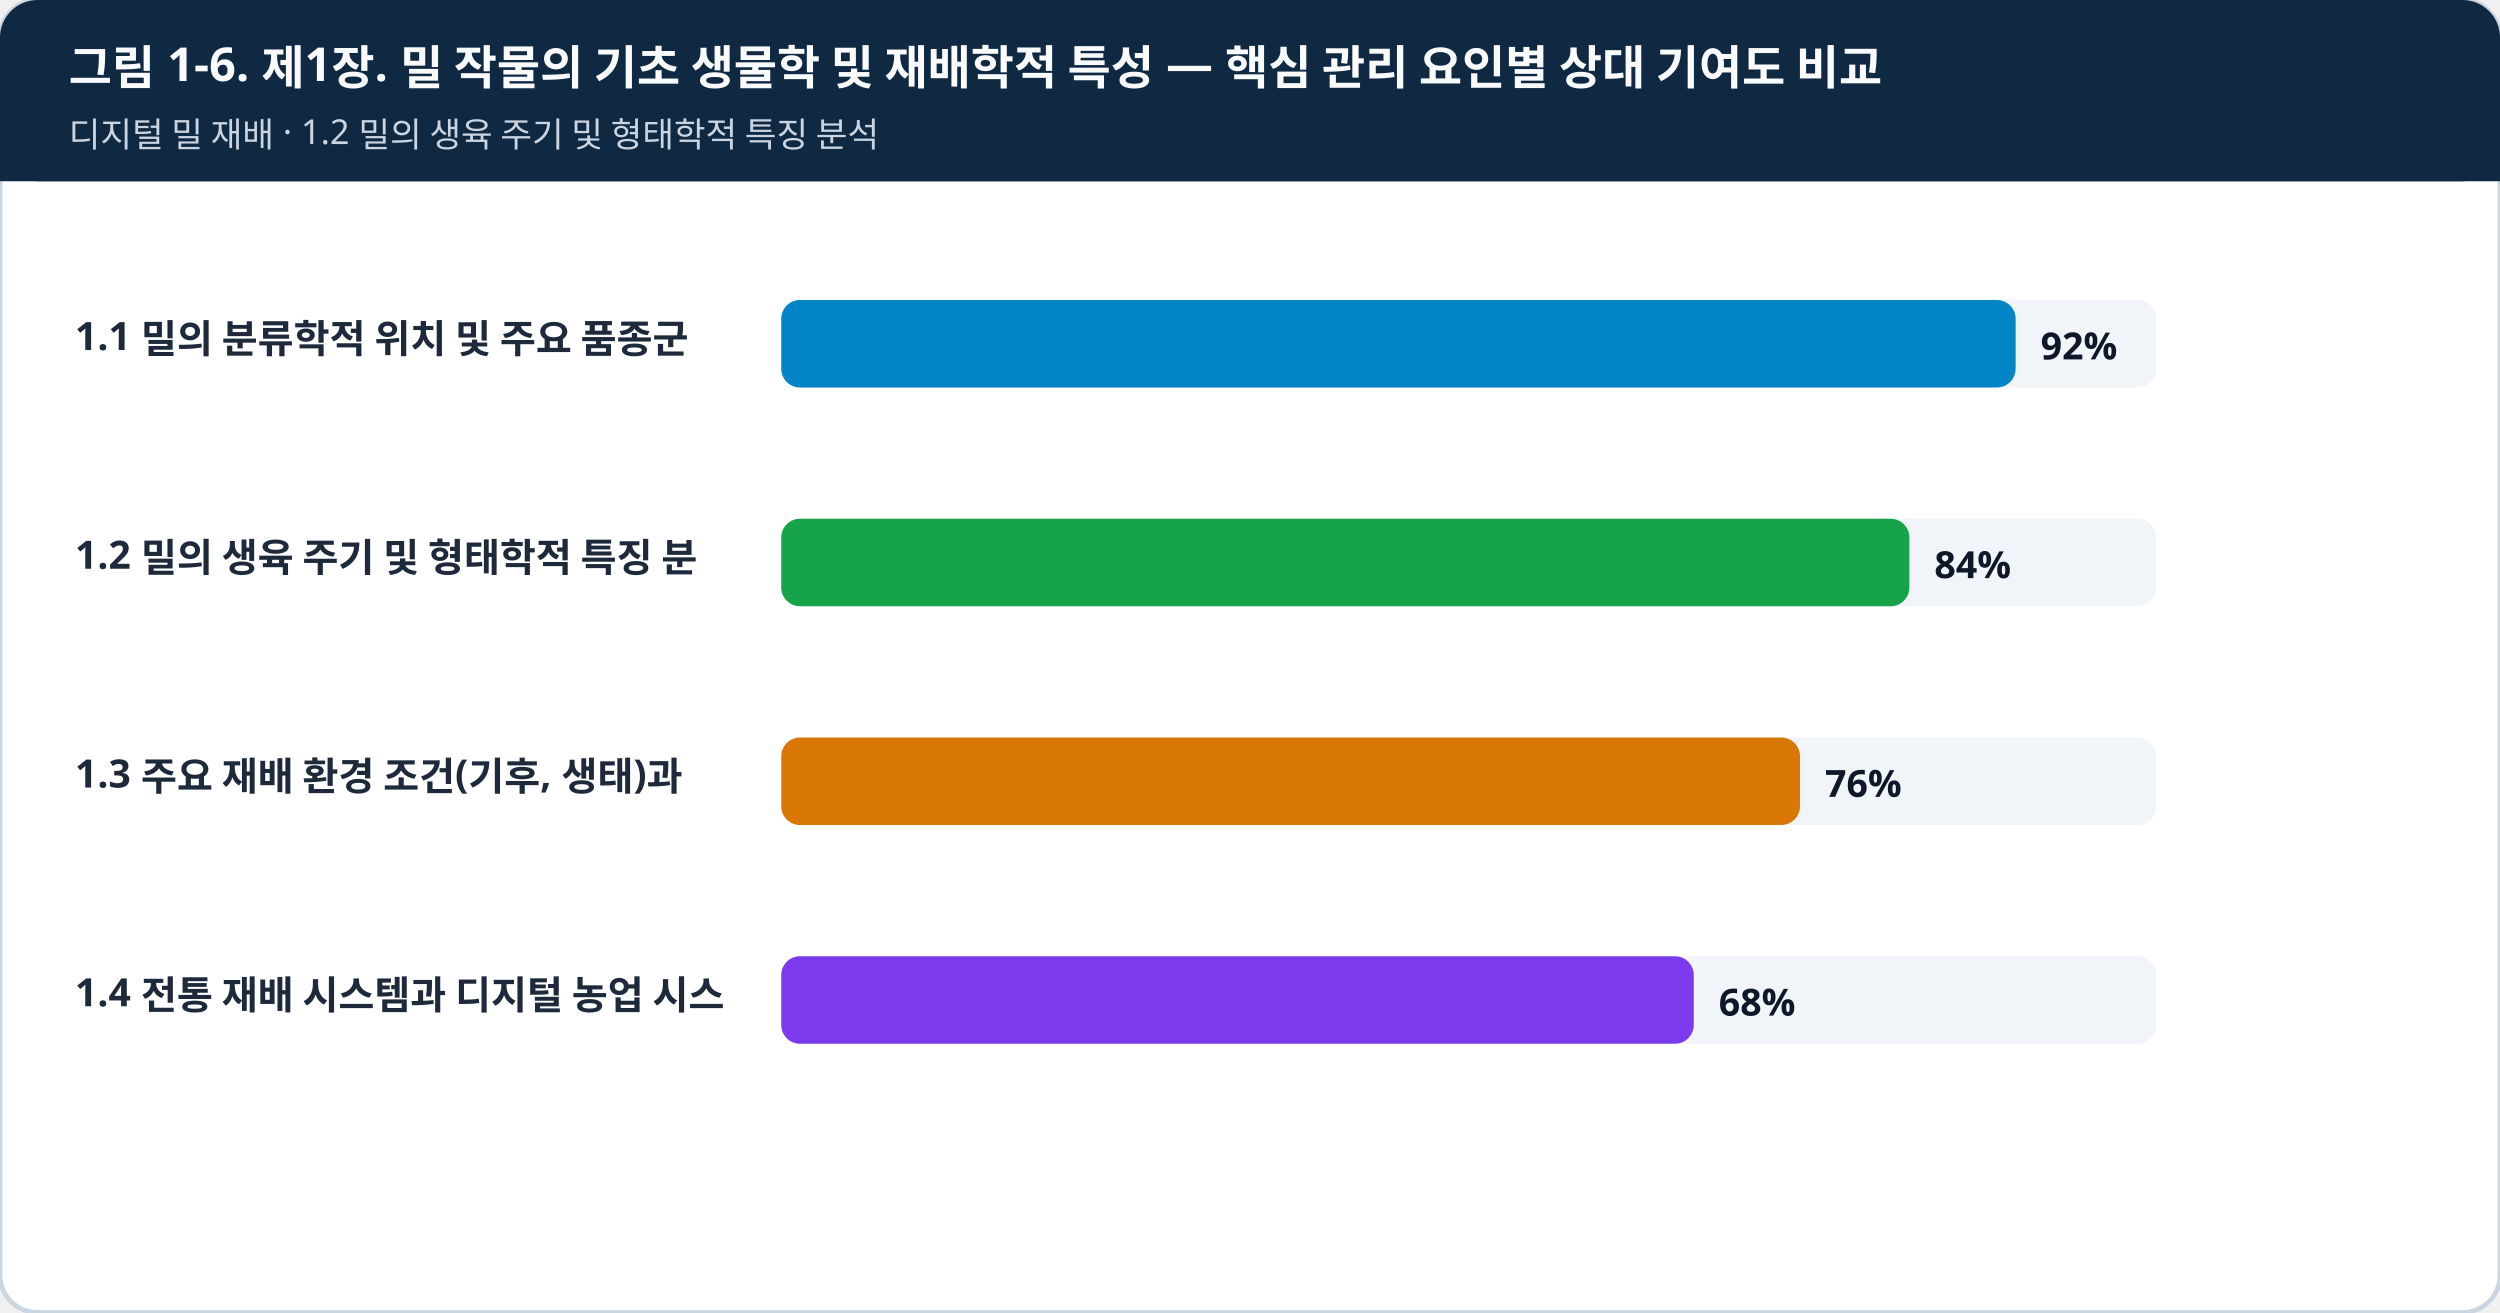
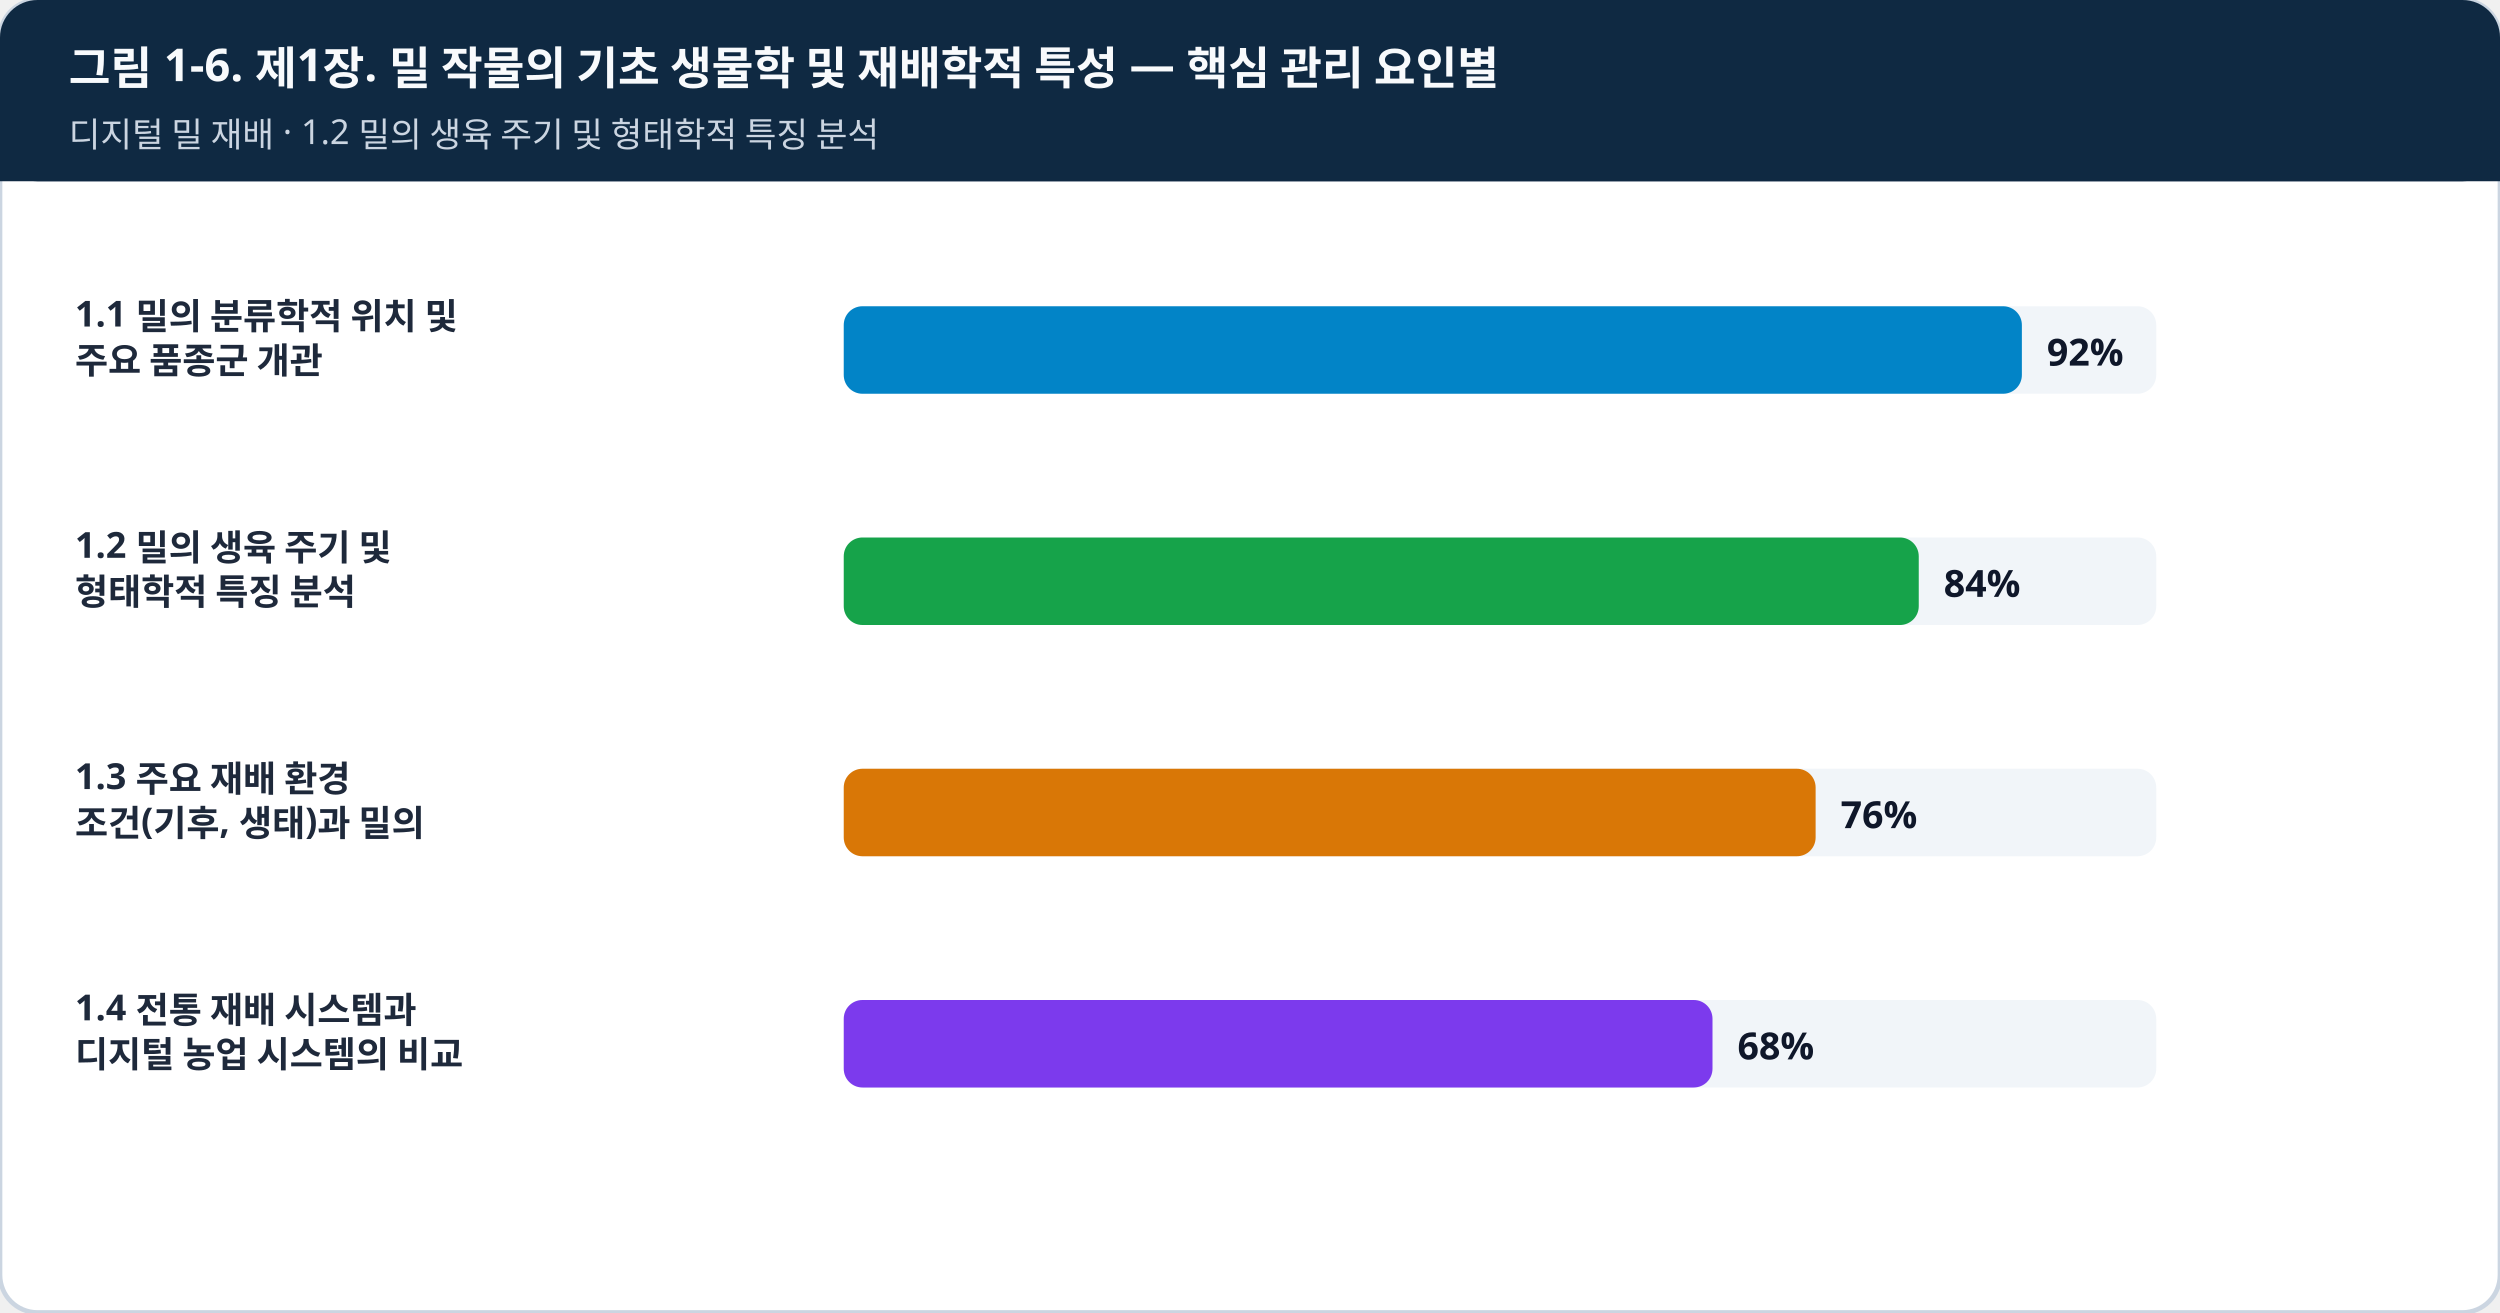
<svg xmlns="http://www.w3.org/2000/svg" viewBox="0 0 800 420" width="800" height="420" style="background:#ffffff;font-family:'Malgun Gothic', 'Apple SD Gothic Neo', 'Noto Sans KR', sans-serif;">
  <rect x="0" y="0" width="800" height="420" rx="12" fill="#ffffff" stroke="#cbd5e1" stroke-width="1.5" />
  <rect x="0" y="0" width="800" height="58" rx="12" fill="#0f2942" />
  <rect x="0" y="42" width="800" height="16" fill="#0f2942" />
-   <text x="22" y="27" font-size="15" font-weight="700" fill="#f8fafc">그림 1-6. 제1장. 밀 작물의 기초 생물학 및 재배학적 특성 — 핵심 관리 요인별 상대 기여도 비교 </text>
+   <text x="22" y="27" font-size="14.5" font-weight="700" fill="#f8fafc">그림 1-6. 제1장. 밀 작물의 기초 생물학 및 재배학적 특성 — 핵심 관리 요인별</text>
  <text x="22" y="47" font-size="11" fill="#cbd5e1">디지털 밀 재배 · 1.2 밀의 생육 주기 및 형태학적 특징 분석</text>
-   <text x="24" y="112" font-size="12.5" font-weight="700" fill="#1e293b">1.1 밀의 분류학적 위치 및 주요 품종군 </text>
-   <rect x="250" y="96" width="440" height="28" rx="6" fill="#f1f5f9" />
-   <rect x="250" y="96" width="395" height="28" rx="6" fill="#0284c7" />
-   <text x="653" y="115" font-size="12" font-weight="700" fill="#0f172a">92%</text>
-   <text x="24" y="182" font-size="12.5" font-weight="700" fill="#1e293b">1.2 밀의 생육 주기 및 형태학적 특징 분</text>
-   <rect x="250" y="166" width="440" height="28" rx="6" fill="#f1f5f9" />
-   <rect x="250" y="166" width="361" height="28" rx="6" fill="#16a34a" />
-   <text x="619" y="185" font-size="12" font-weight="700" fill="#0f172a">84%</text>
-   <text x="24" y="252" font-size="12.5" font-weight="700" fill="#1e293b">1.3 주요 재배 환경 조건(기후, 생태)과</text>
-   <rect x="250" y="236" width="440" height="28" rx="6" fill="#f1f5f9" />
-   <rect x="250" y="236" width="326" height="28" rx="6" fill="#d97706" />
-   <text x="584" y="255" font-size="12" font-weight="700" fill="#0f172a">76%</text>
-   <text x="24" y="322" font-size="12.5" font-weight="700" fill="#1e293b">1.4 전통 재배 시스템과 디지털 농업 시스</text>
-   <rect x="250" y="306" width="440" height="28" rx="6" fill="#f1f5f9" />
-   <rect x="250" y="306" width="292" height="28" rx="6" fill="#7c3aed" />
-   <text x="550" y="325" font-size="12" font-weight="700" fill="#0f172a">68%</text>
+   <text text-anchor="start" font-size="11.5" font-weight="700" fill="#1e293b">
+     <tspan x="24" y="104.5">1.1 밀의 분류학적 위치 및</tspan>
+     <tspan x="24" y="119.5">주요 품종군 개관</tspan>
+   </text>
+   <rect x="270" y="98" width="420" height="28" rx="6" fill="#f1f5f9" />
+   <rect x="270" y="98" width="377" height="28" rx="6" fill="#0284c7" />
+   <text x="655" y="117" font-size="12" font-weight="700" fill="#0f172a">92%</text>
+   <text text-anchor="start" font-size="11.5" font-weight="700" fill="#1e293b">
+     <tspan x="24" y="178.5">1.2 밀의 생육 주기 및</tspan>
+     <tspan x="24" y="193.5">형태학적 특징 분석</tspan>
+   </text>
+   <rect x="270" y="172" width="420" height="28" rx="6" fill="#f1f5f9" />
+   <rect x="270" y="172" width="344" height="28" rx="6" fill="#16a34a" />
+   <text x="622" y="191" font-size="12" font-weight="700" fill="#0f172a">84%</text>
+   <text text-anchor="start" font-size="11.5" font-weight="700" fill="#1e293b">
+     <tspan x="24" y="252.5">1.3 주요 재배 환경</tspan>
+     <tspan x="24" y="267.5">조건(기후, 생태)과 밀의</tspan>
+   </text>
+   <rect x="270" y="246" width="420" height="28" rx="6" fill="#f1f5f9" />
+   <rect x="270" y="246" width="311" height="28" rx="6" fill="#d97706" />
+   <text x="589" y="265" font-size="12" font-weight="700" fill="#0f172a">76%</text>
+   <text text-anchor="start" font-size="11.5" font-weight="700" fill="#1e293b">
+     <tspan x="24" y="326.5">1.4 전통 재배 시스템과</tspan>
+     <tspan x="24" y="341.5">디지털 농업 시스템의 비교</tspan>
+   </text>
+   <rect x="270" y="320" width="420" height="28" rx="6" fill="#f1f5f9" />
+   <rect x="270" y="320" width="278" height="28" rx="6" fill="#7c3aed" />
+   <text x="556" y="339" font-size="12" font-weight="700" fill="#0f172a">68%</text>
</svg>
